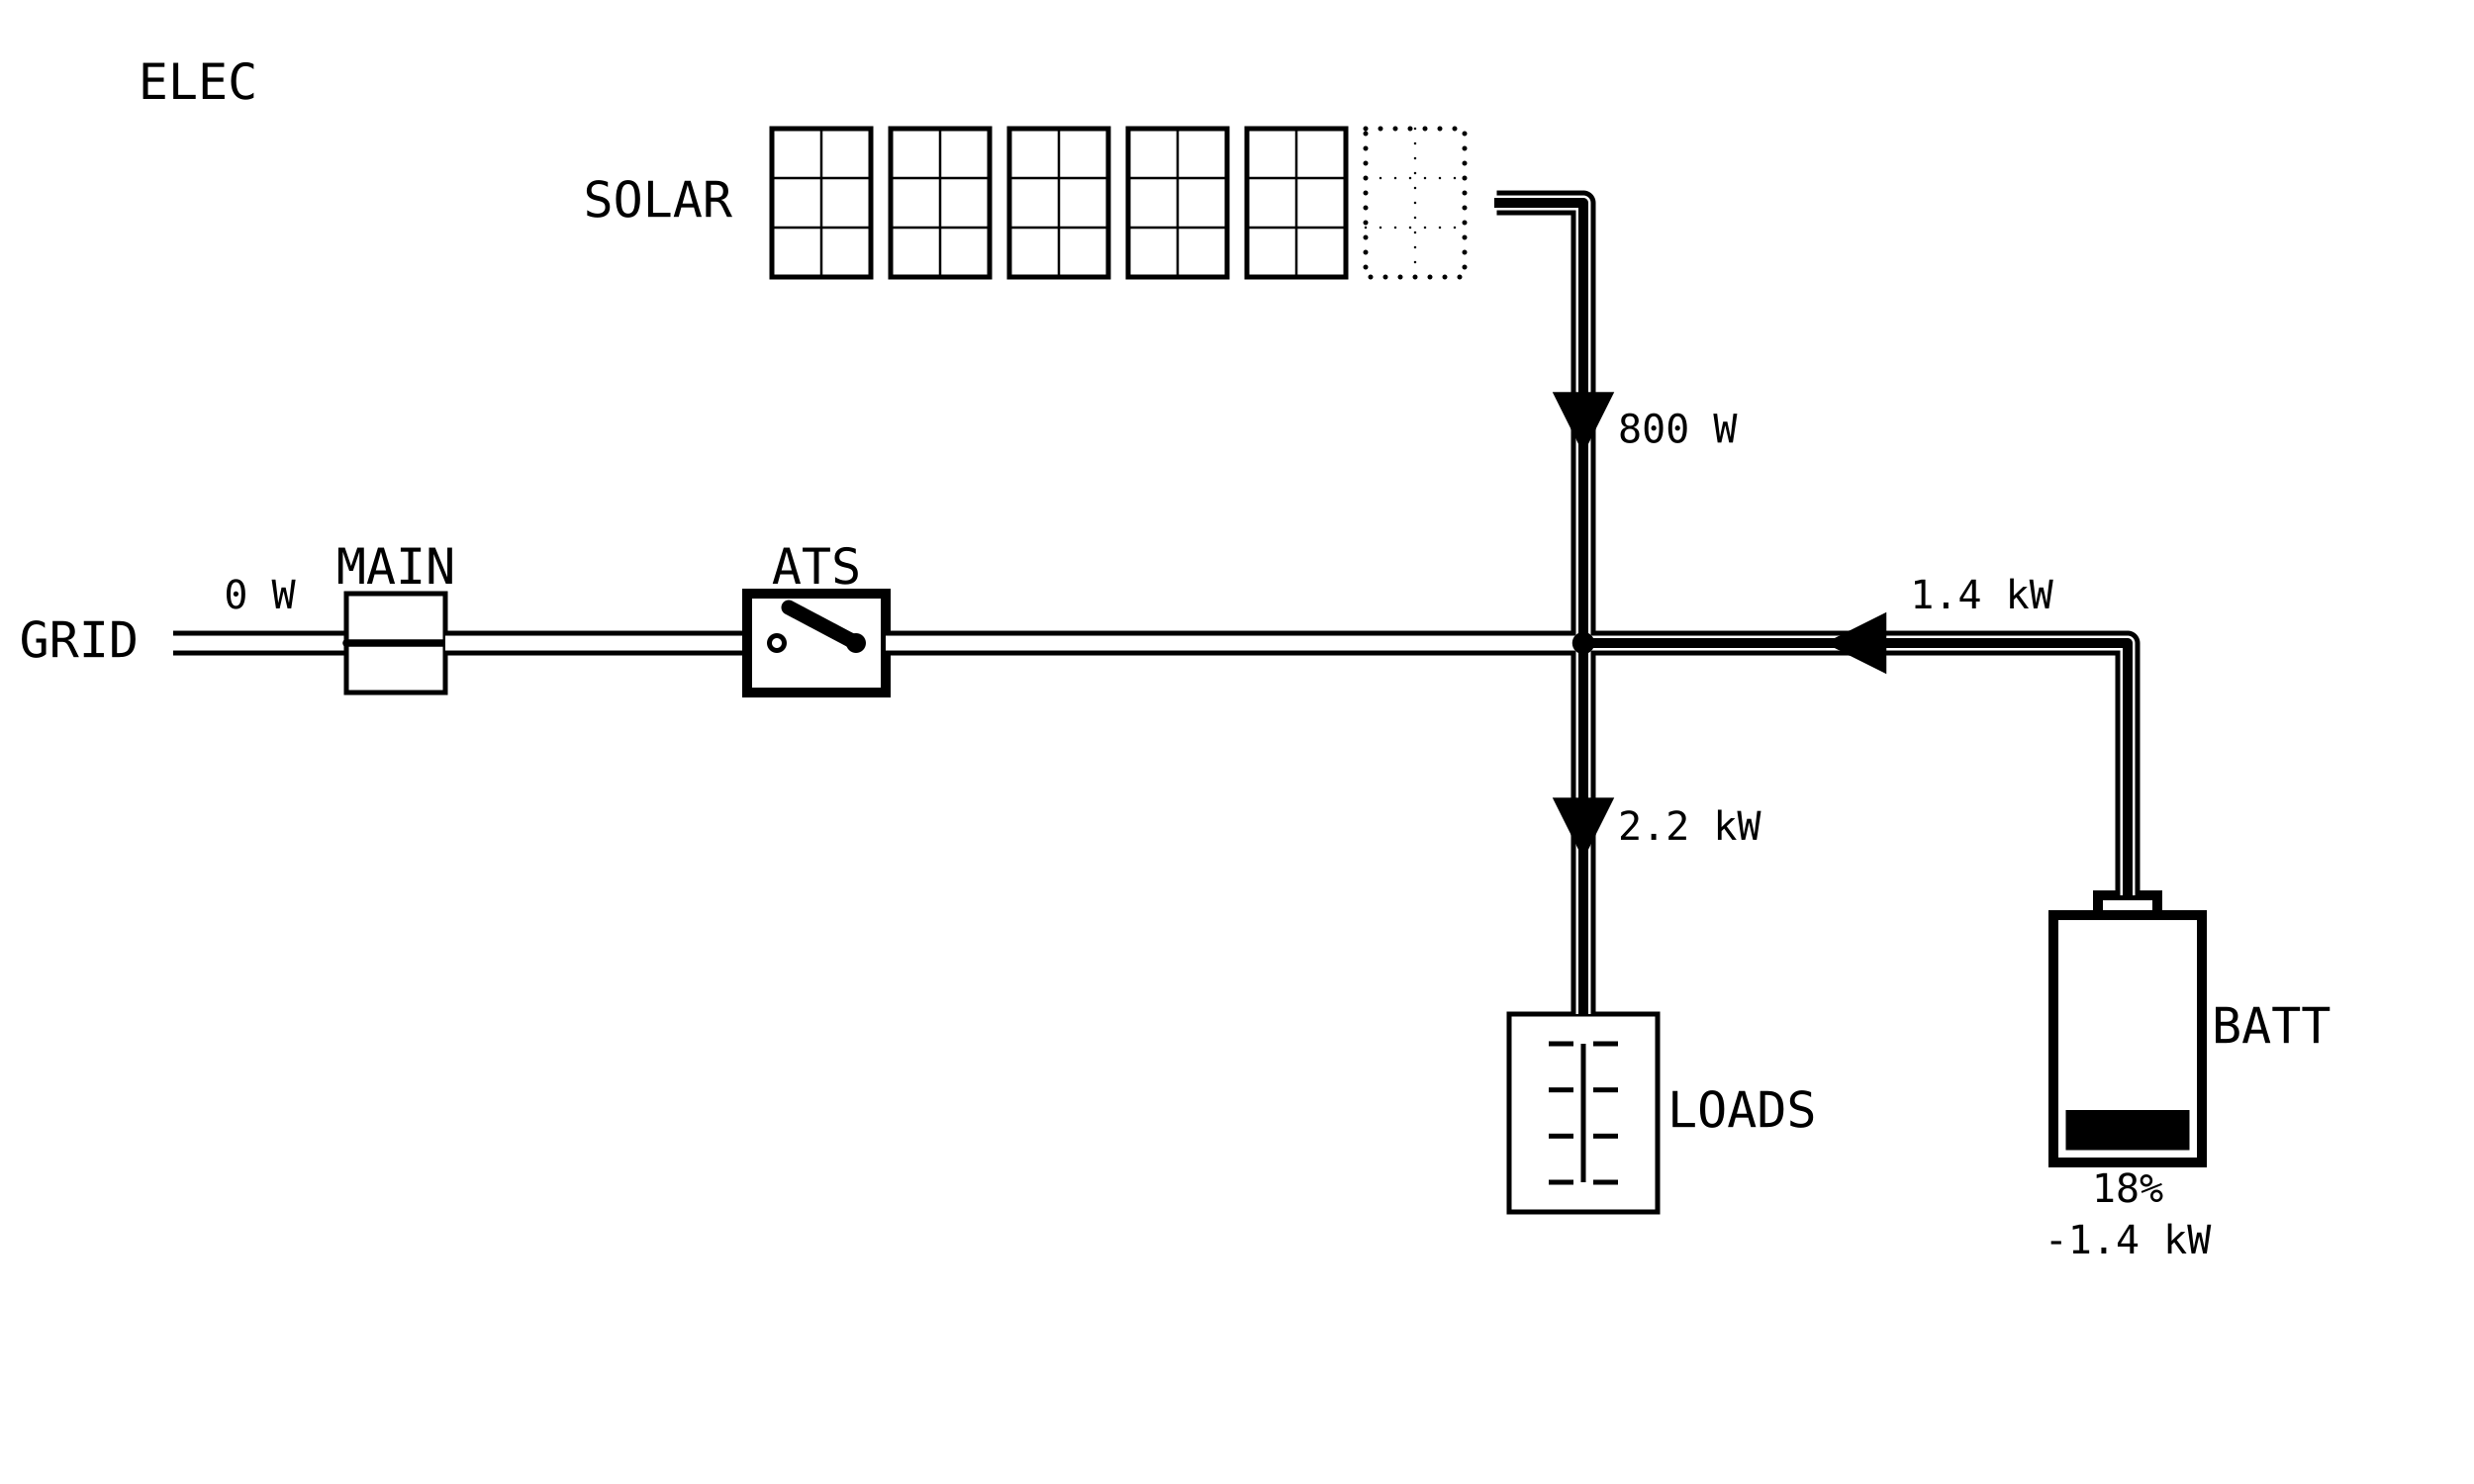
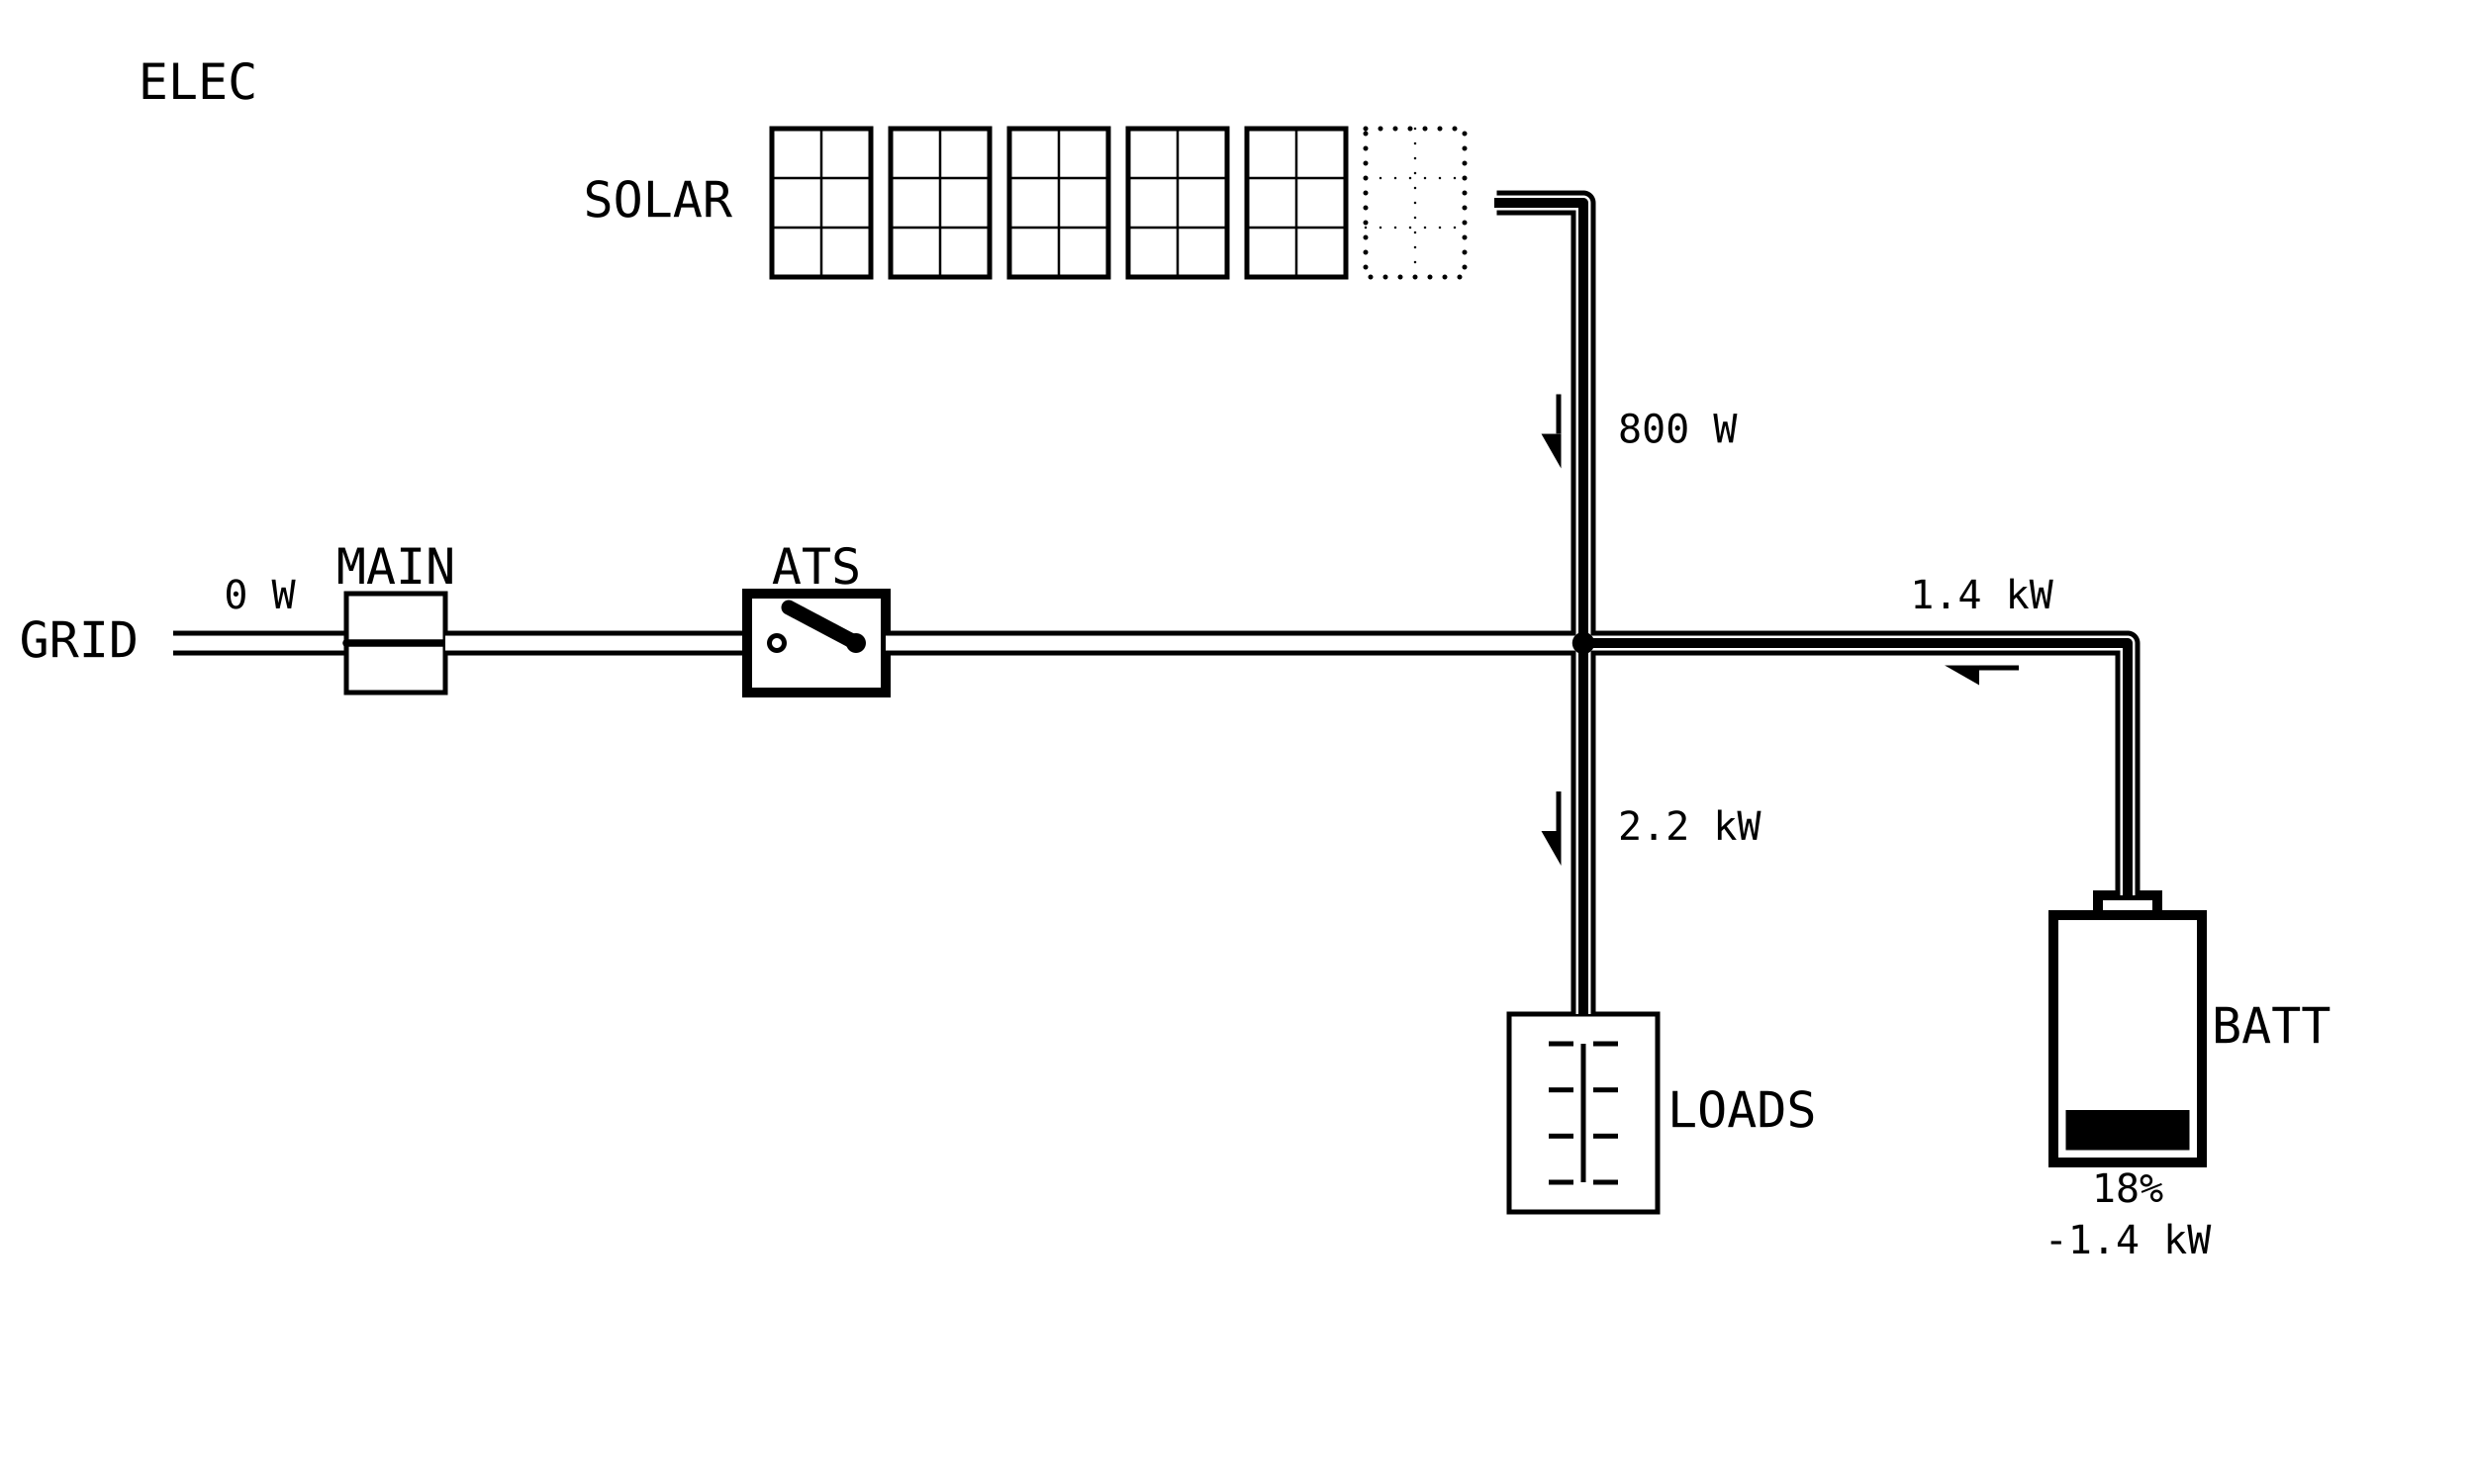
<svg xmlns="http://www.w3.org/2000/svg" viewBox="0 0 1000 600" width="1280" height="768" data-page="electrical" data-theme="eink_mono">
  <rect x="0" y="0" width="1000" height="600" fill="#ffffff" />
  <g id="casings">
    <g data-for="grid">
      <polyline points="70,260 140,260" fill="none" stroke="#000000" stroke-width="10" stroke-linejoin="round" />
    </g>
    <g data-for="grid_link">
      <polyline points="180,260 302,260" fill="none" stroke="#000000" stroke-width="10" stroke-linejoin="round" />
    </g>
    <g data-for="backup_feed">
      <polyline points="358,260 640,260" fill="none" stroke="#000000" stroke-width="10" stroke-linejoin="round" />
    </g>
    <g data-for="solar">
      <polyline points="604,82 640,82 640,260" fill="none" stroke="#000000" stroke-width="10" stroke-linejoin="round" />
    </g>
    <g data-for="battery_feed">
      <polyline points="640,260 860,260 860,362" fill="none" stroke="#000000" stroke-width="10" stroke-linejoin="round" />
    </g>
    <g data-for="load_feed">
      <polyline points="640,260 640,410" fill="none" stroke="#000000" stroke-width="10" stroke-linejoin="round" />
    </g>
  </g>
  <g id="title">
    <text x="80" y="40" text-anchor="middle" font-family="DejaVu Sans Mono, monospace" font-size="20" fill="#000000">ELEC</text>
  </g>
  <g id="grid">
    <polyline points="70,260 140,260" fill="none" stroke="#ffffff" stroke-width="6" stroke-linejoin="round" />
    <text x="56" y="260" text-anchor="end" dominant-baseline="middle" font-family="DejaVu Sans Mono, monospace" font-size="20" fill="#000000">GRID</text>
    <text x="105" y="246" text-anchor="middle" font-family="DejaVu Sans Mono, monospace" font-size="16" fill="#000000">0 W</text>
  </g>
  <g id="main_breaker">
    <g>
      <rect x="140" y="240" width="40" height="40" fill="none" stroke="#000000" stroke-width="2" />
      <line x1="140" y1="260" x2="180" y2="260" stroke="#000000" stroke-width="3" stroke-linecap="round" />
    </g>
    <text x="160" y="236" text-anchor="middle" font-family="DejaVu Sans Mono, monospace" font-size="20" fill="#000000">MAIN</text>
  </g>
  <g id="grid_link">
    <polyline points="180,260 302,260" fill="none" stroke="#ffffff" stroke-width="6" stroke-linejoin="round" />
  </g>
  <g id="ats">
    <g>
      <rect x="302" y="240" width="56" height="40" fill="none" stroke="#000000" stroke-width="4" />
      <circle cx="314" cy="260" r="3" fill="none" stroke="#000000" stroke-width="2" />
      <circle cx="346" cy="260" r="3" fill="none" stroke="#000000" stroke-width="2" />
      <line x1="346" y1="260" x2="318.8" y2="245.6" stroke="#000000" stroke-width="6" stroke-linecap="round" />
    </g>
    <text x="330" y="236" text-anchor="middle" font-family="DejaVu Sans Mono, monospace" font-size="20" fill="#000000">ATS</text>
  </g>
  <g id="backup_feed">
    <polyline points="358,260 640,260" fill="none" stroke="#ffffff" stroke-width="6" stroke-linejoin="round" />
  </g>
  <g id="array">
    <rect x="300" y="40" width="304" height="84" fill="none" stroke="#ffffff" stroke-width="2" />
    <g id="array.p1">
      <rect x="312" y="52" width="40" height="60" fill="none" stroke="#000000" stroke-width="2" />
      <line x1="312" y1="72" x2="352" y2="72" stroke="#000000" stroke-width="1" />
      <line x1="312" y1="92" x2="352" y2="92" stroke="#000000" stroke-width="1" />
      <line x1="332" y1="52" x2="332" y2="112" stroke="#000000" stroke-width="1" />
    </g>
    <g id="array.p2">
      <rect x="360" y="52" width="40" height="60" fill="none" stroke="#000000" stroke-width="2" />
      <line x1="360" y1="72" x2="400" y2="72" stroke="#000000" stroke-width="1" />
      <line x1="360" y1="92" x2="400" y2="92" stroke="#000000" stroke-width="1" />
      <line x1="380" y1="52" x2="380" y2="112" stroke="#000000" stroke-width="1" />
    </g>
    <g id="array.p3">
      <rect x="408" y="52" width="40" height="60" fill="none" stroke="#000000" stroke-width="2" />
      <line x1="408" y1="72" x2="448" y2="72" stroke="#000000" stroke-width="1" />
      <line x1="408" y1="92" x2="448" y2="92" stroke="#000000" stroke-width="1" />
      <line x1="428" y1="52" x2="428" y2="112" stroke="#000000" stroke-width="1" />
    </g>
    <g id="array.p4">
      <rect x="456" y="52" width="40" height="60" fill="none" stroke="#000000" stroke-width="2" />
      <line x1="456" y1="72" x2="496" y2="72" stroke="#000000" stroke-width="1" />
      <line x1="456" y1="92" x2="496" y2="92" stroke="#000000" stroke-width="1" />
      <line x1="476" y1="52" x2="476" y2="112" stroke="#000000" stroke-width="1" />
    </g>
    <g id="array.p5">
      <rect x="504" y="52" width="40" height="60" fill="none" stroke="#000000" stroke-width="2" />
      <line x1="504" y1="72" x2="544" y2="72" stroke="#000000" stroke-width="1" />
      <line x1="504" y1="92" x2="544" y2="92" stroke="#000000" stroke-width="1" />
      <line x1="524" y1="52" x2="524" y2="112" stroke="#000000" stroke-width="1" />
    </g>
    <g id="array.p6">
      <rect x="552" y="52" width="40" height="60" fill="none" stroke="#000000" stroke-width="2" stroke-dasharray="0 6" stroke-linecap="round" />
      <line x1="552" y1="72" x2="592" y2="72" stroke="#000000" stroke-width="1" stroke-dasharray="0 6" stroke-linecap="round" />
      <line x1="552" y1="92" x2="592" y2="92" stroke="#000000" stroke-width="1" stroke-dasharray="0 6" stroke-linecap="round" />
      <line x1="572" y1="52" x2="572" y2="112" stroke="#000000" stroke-width="1" stroke-dasharray="0 6" stroke-linecap="round" />
    </g>
    <text x="296" y="82" text-anchor="end" dominant-baseline="middle" font-family="DejaVu Sans Mono, monospace" font-size="20" fill="#000000">SOLAR</text>
  </g>
  <g id="solar">
    <polyline points="604,82 640,82 640,260" fill="none" stroke="#ffffff" stroke-width="6" stroke-linejoin="round" />
    <polyline points="604,82 640,82 640,260" fill="none" stroke="#000000" stroke-width="4" stroke-linejoin="round" />
-     <polygon points="640,183.5 627.5,158.5 652.5,158.5" fill="#000000" />
+     <line x1="630" y1="159.4" x2="630" y2="175.4" stroke="#000000" stroke-width="2" />
+     <polygon points="631,189.4 631,175.4 623,175.4" fill="#000000" />
    <text x="654" y="174.4" text-anchor="start" dominant-baseline="middle" font-family="DejaVu Sans Mono, monospace" font-size="16" fill="#000000">800 W</text>
  </g>
  <g id="battery">
    <rect x="830" y="370" width="60" height="100" fill="none" stroke="#000000" stroke-width="4" />
    <rect x="848" y="362" width="24" height="8" fill="none" stroke="#000000" stroke-width="4" />
    <rect x="835" y="448.8" width="50" height="16.2" fill="#000000" />
    <text x="894" y="416" text-anchor="start" dominant-baseline="middle" font-family="DejaVu Sans Mono, monospace" font-size="20" fill="#000000">BATT</text>
    <text x="860" y="486" text-anchor="middle" font-family="DejaVu Sans Mono, monospace" font-size="16" fill="#000000">18%</text>
    <text x="860" y="506.8" text-anchor="middle" font-family="DejaVu Sans Mono, monospace" font-size="16" fill="#000000">-1.4 kW</text>
  </g>
  <g id="battery_feed">
    <polyline points="640,260 860,260 860,362" fill="none" stroke="#ffffff" stroke-width="6" stroke-linejoin="round" />
    <polyline points="640,260 860,260 860,362" fill="none" stroke="#000000" stroke-width="4" stroke-linejoin="round" />
-     <polygon points="737.5,260 762.5,247.5 762.5,272.5" fill="#000000" />
+     <line x1="816" y1="270" x2="800" y2="270" stroke="#000000" stroke-width="2" />
+     <polygon points="786,269 800,269 800,277" fill="#000000" />
    <text x="801" y="246" text-anchor="middle" font-family="DejaVu Sans Mono, monospace" font-size="16" fill="#000000">1.4 kW</text>
  </g>
  <g id="loads">
    <rect x="610" y="410" width="60" height="80" fill="none" stroke="#000000" stroke-width="2" />
    <line x1="640" y1="422" x2="640" y2="478" stroke="#000000" stroke-width="2" />
    <line x1="626" y1="422" x2="636" y2="422" stroke="#000000" stroke-width="2" />
    <line x1="644" y1="422" x2="654" y2="422" stroke="#000000" stroke-width="2" />
    <line x1="626" y1="440.67" x2="636" y2="440.67" stroke="#000000" stroke-width="2" />
    <line x1="644" y1="440.67" x2="654" y2="440.67" stroke="#000000" stroke-width="2" />
    <line x1="626" y1="459.33" x2="636" y2="459.33" stroke="#000000" stroke-width="2" />
    <line x1="644" y1="459.33" x2="654" y2="459.33" stroke="#000000" stroke-width="2" />
    <line x1="626" y1="478" x2="636" y2="478" stroke="#000000" stroke-width="2" />
    <line x1="644" y1="478" x2="654" y2="478" stroke="#000000" stroke-width="2" />
    <text x="674" y="450" text-anchor="start" dominant-baseline="middle" font-family="DejaVu Sans Mono, monospace" font-size="20" fill="#000000">LOADS</text>
  </g>
  <g id="load_feed">
    <polyline points="640,260 640,410" fill="none" stroke="#ffffff" stroke-width="6" stroke-linejoin="round" />
    <polyline points="640,260 640,410" fill="none" stroke="#000000" stroke-width="4" stroke-linejoin="round" />
-     <polygon points="640,347.5 627.5,322.5 652.5,322.5" fill="#000000" />
+     <line x1="630" y1="320" x2="630" y2="336" stroke="#000000" stroke-width="2" />
+     <polygon points="631,350 631,336 623,336" fill="#000000" />
    <text x="654" y="335" text-anchor="start" dominant-baseline="middle" font-family="DejaVu Sans Mono, monospace" font-size="16" fill="#000000">2.2 kW</text>
  </g>
  <g id="bus">
    <circle cx="640" cy="260" r="4.5" fill="#000000" />
  </g>
</svg>
